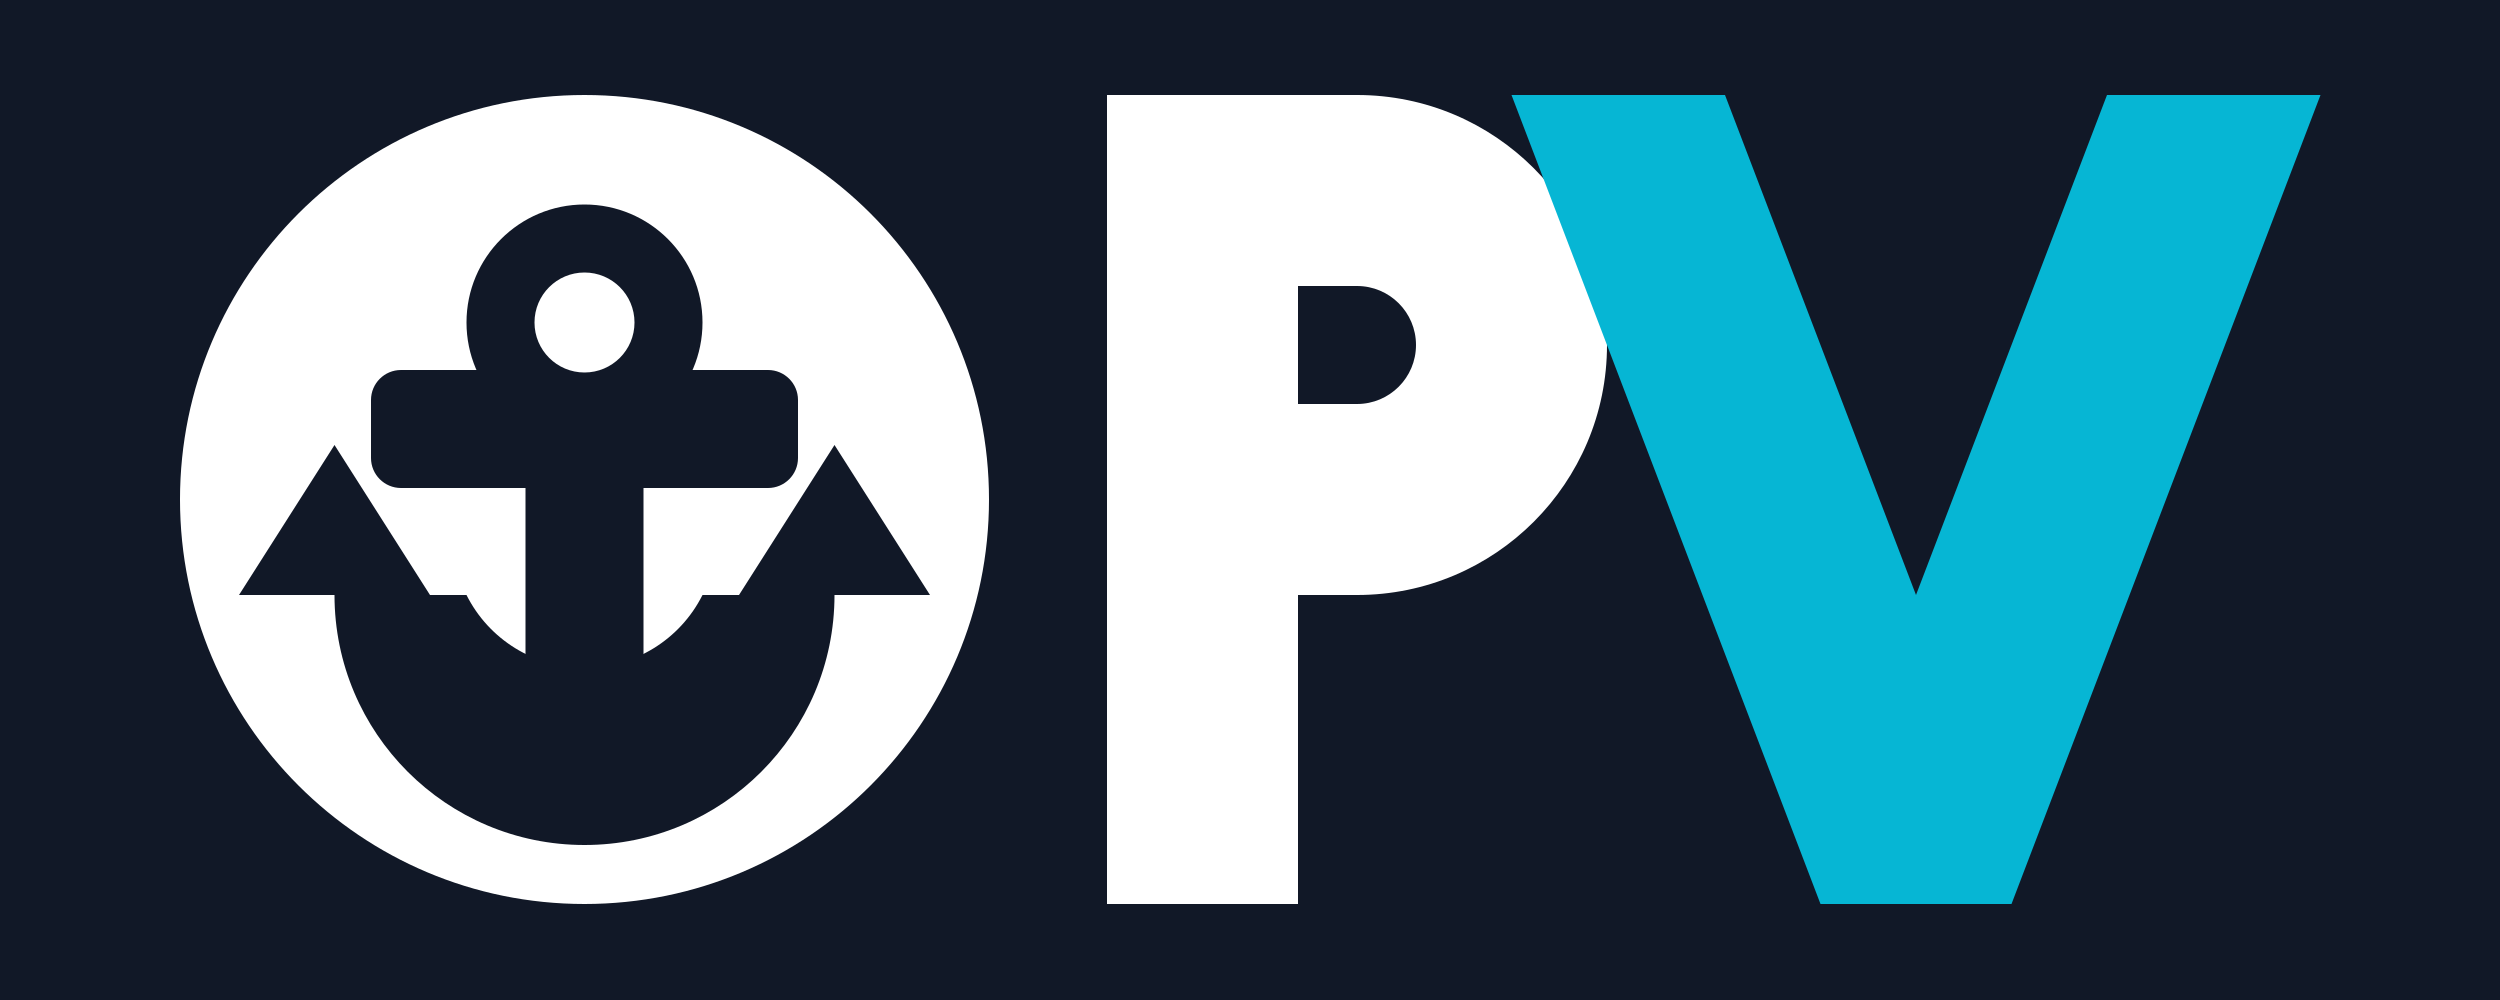
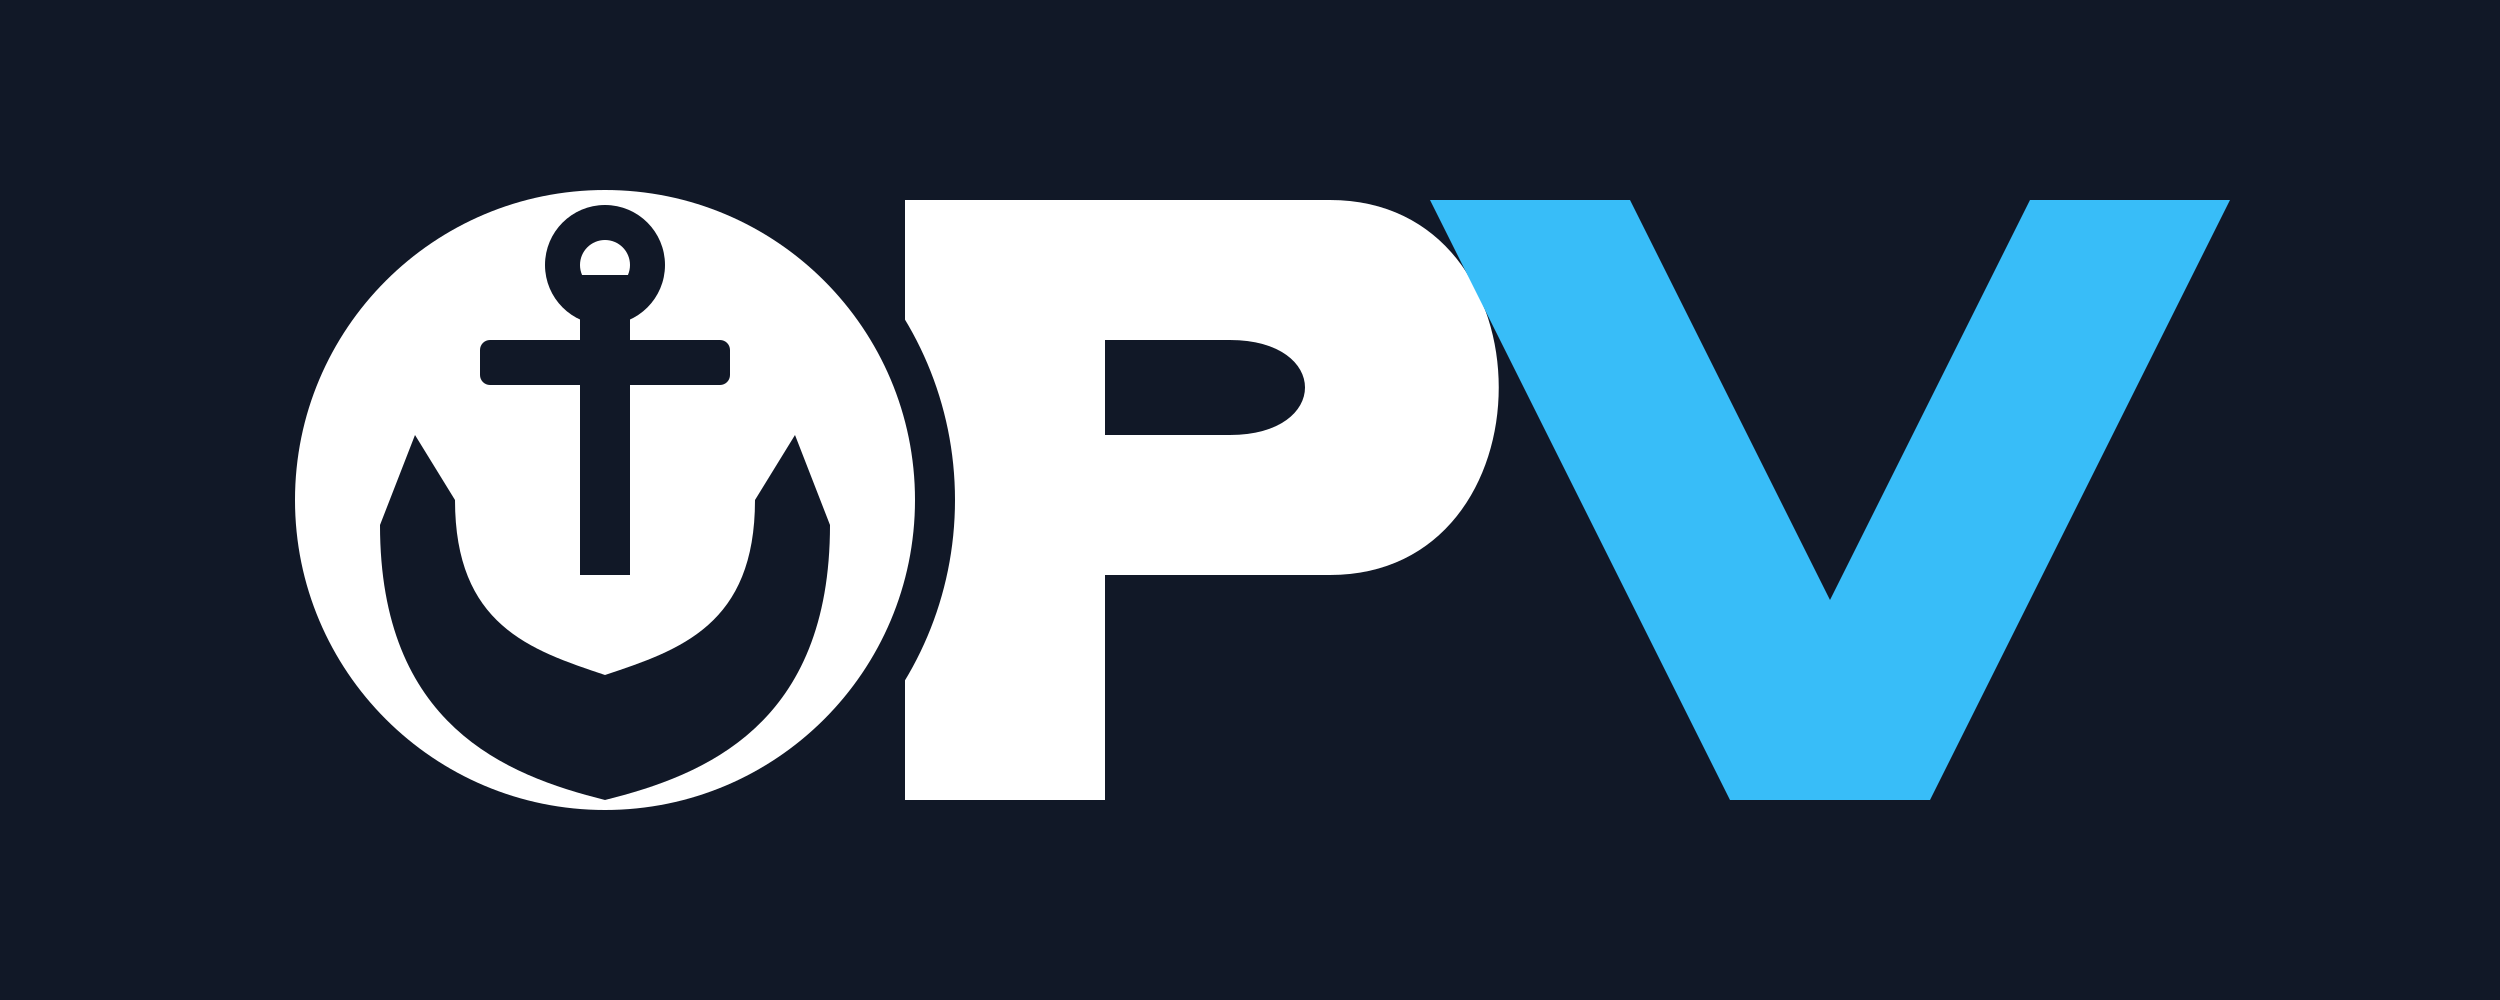
<svg xmlns="http://www.w3.org/2000/svg" viewBox="0 0 500 200" width="100%" height="100%">
  <rect width="500" height="200" fill="#111827" />
-   <g transform="translate(36, 19)">
-     <circle cx="80.9" cy="80.9" r="80.9" fill="#ffffff" />
-     <g fill="#111827" stroke="none">
-       <circle cx="80.9" cy="45.5" r="23.6" />
-       <rect x="69.1" y="45.5" width="23.6" height="74.5" />
-       <rect x="38.2" y="55" width="85.4" height="23.6" rx="6" />
-       <path d="M 30.9 100 A 50 50 0 0 0 130.9 100 L 104.5 100 A 26.4 26.4 0 0 1 57.3 100 Z" />
-       <polygon points="11.8,100 50,100 30.9,70" />
-       <polygon points="111.8,100 150,100 130.9,70" />
+   <g transform="translate(31, 0)">
+     <g fill="#ffffff">
+       <rect x="150" y="40" width="40" height="120" />
+       <path d="M 190 40 L 235 40 C 280 40, 280 115, 235 115 L 190 115 Z" />
    </g>
-     <circle cx="80.9" cy="45.5" r="10" fill="#ffffff" />
-     <path d="M 185.4 0 L 235.4 0 A 50 50 0 0 1 235.4 100 L 223.6 100 L 223.6 161.8 L 185.4 161.8 Z" fill="#ffffff" />
-     <path d="M 223.6 38.2 L 235.4 38.2 A 11.8 11.8 0 0 1 235.4 61.8 L 223.6 61.8 Z" fill="#111827" />
-     <polygon points="266.3,0 309.0,0 347.2,100 385.4,0 428.1,0 366.3,161.8 328.1,161.8" fill="#06b6d4" />
+     <path d="M 190 68 L 215 68 C 235 68, 235 87, 215 87 L 190 87 Z" fill="#111827" />
+     <polygon points="255,40 295,40 335,120 375,40 415,40 355,160 315,160" fill="#38bdf8" />
+     <circle cx="90" cy="100" r="70" fill="#111827" />
+     <circle cx="90" cy="100" r="62" fill="#ffffff" />
+     <g fill="#111827">
+       <circle cx="90" cy="53" r="12" />
+       <circle cx="90" cy="53" r="5" fill="#ffffff" />
+       <rect x="85" y="55" width="10" height="60" />
+       <rect x="65" y="68" width="50" height="9" rx="2" />
+       <path d="M 45 105                       L 52 87                       L 60 100                       C 60 125, 75 130, 90 135                       C 105 130, 120 125, 120 100                       L 128 87                       L 135 105                       C 135 145, 110 155, 90 160                       C 70 155, 45 145, 45 105 Z" />
+     </g>
  </g>
</svg>
